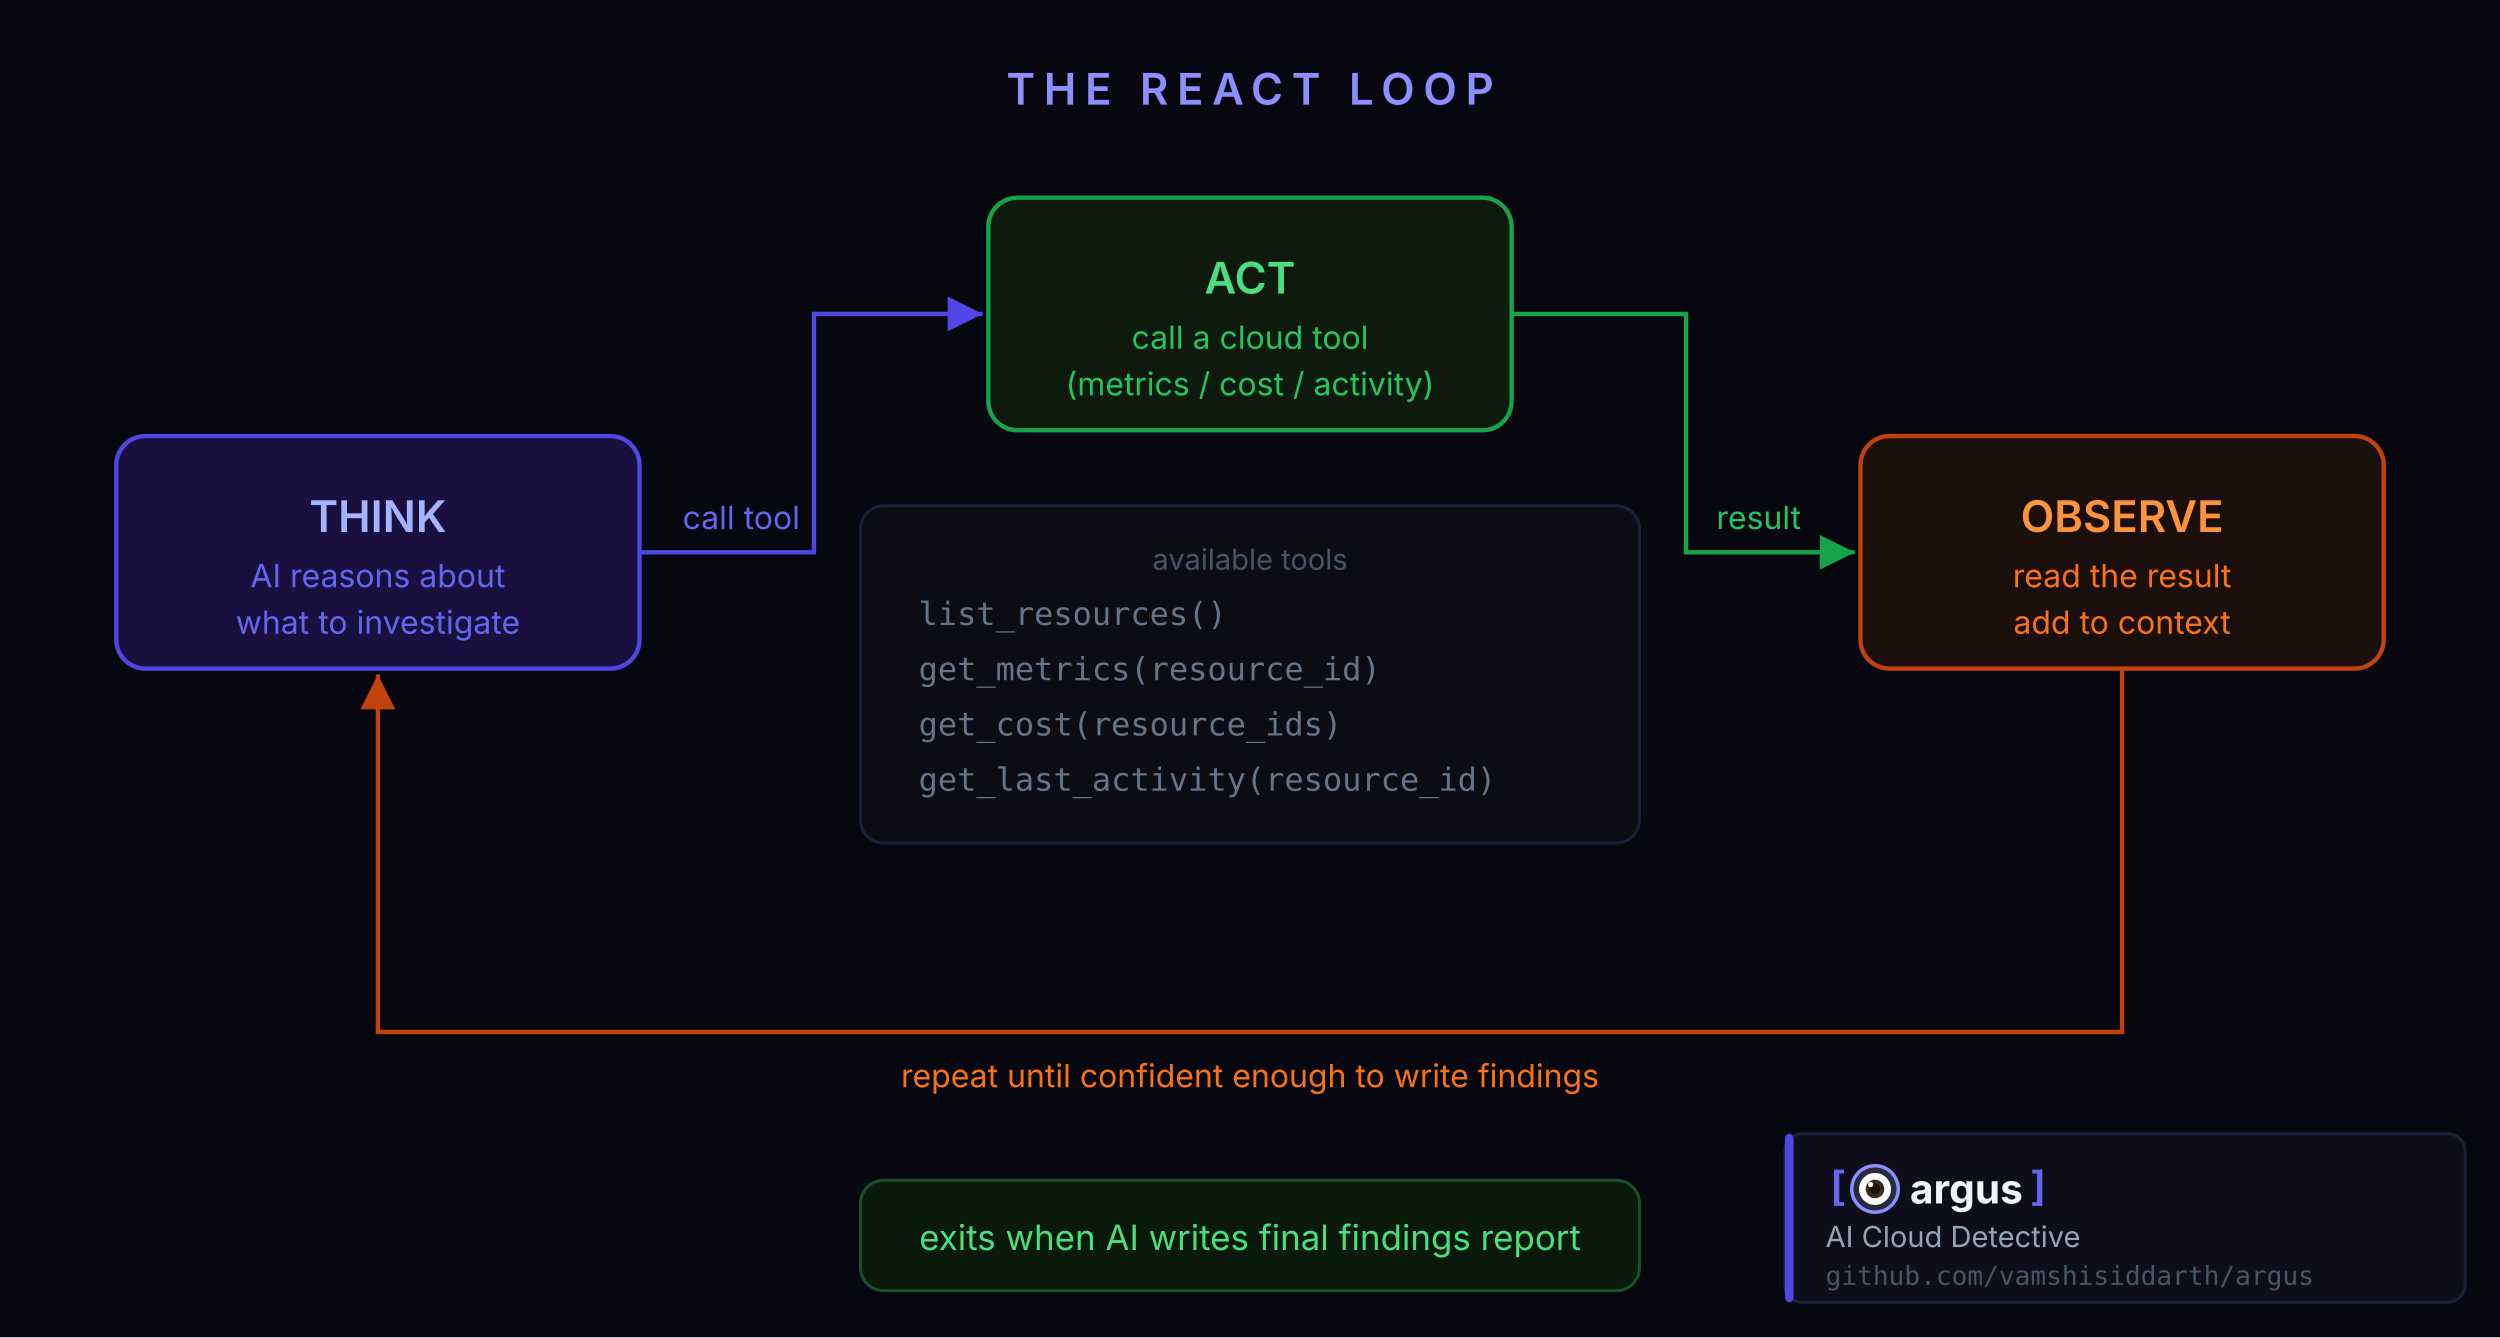
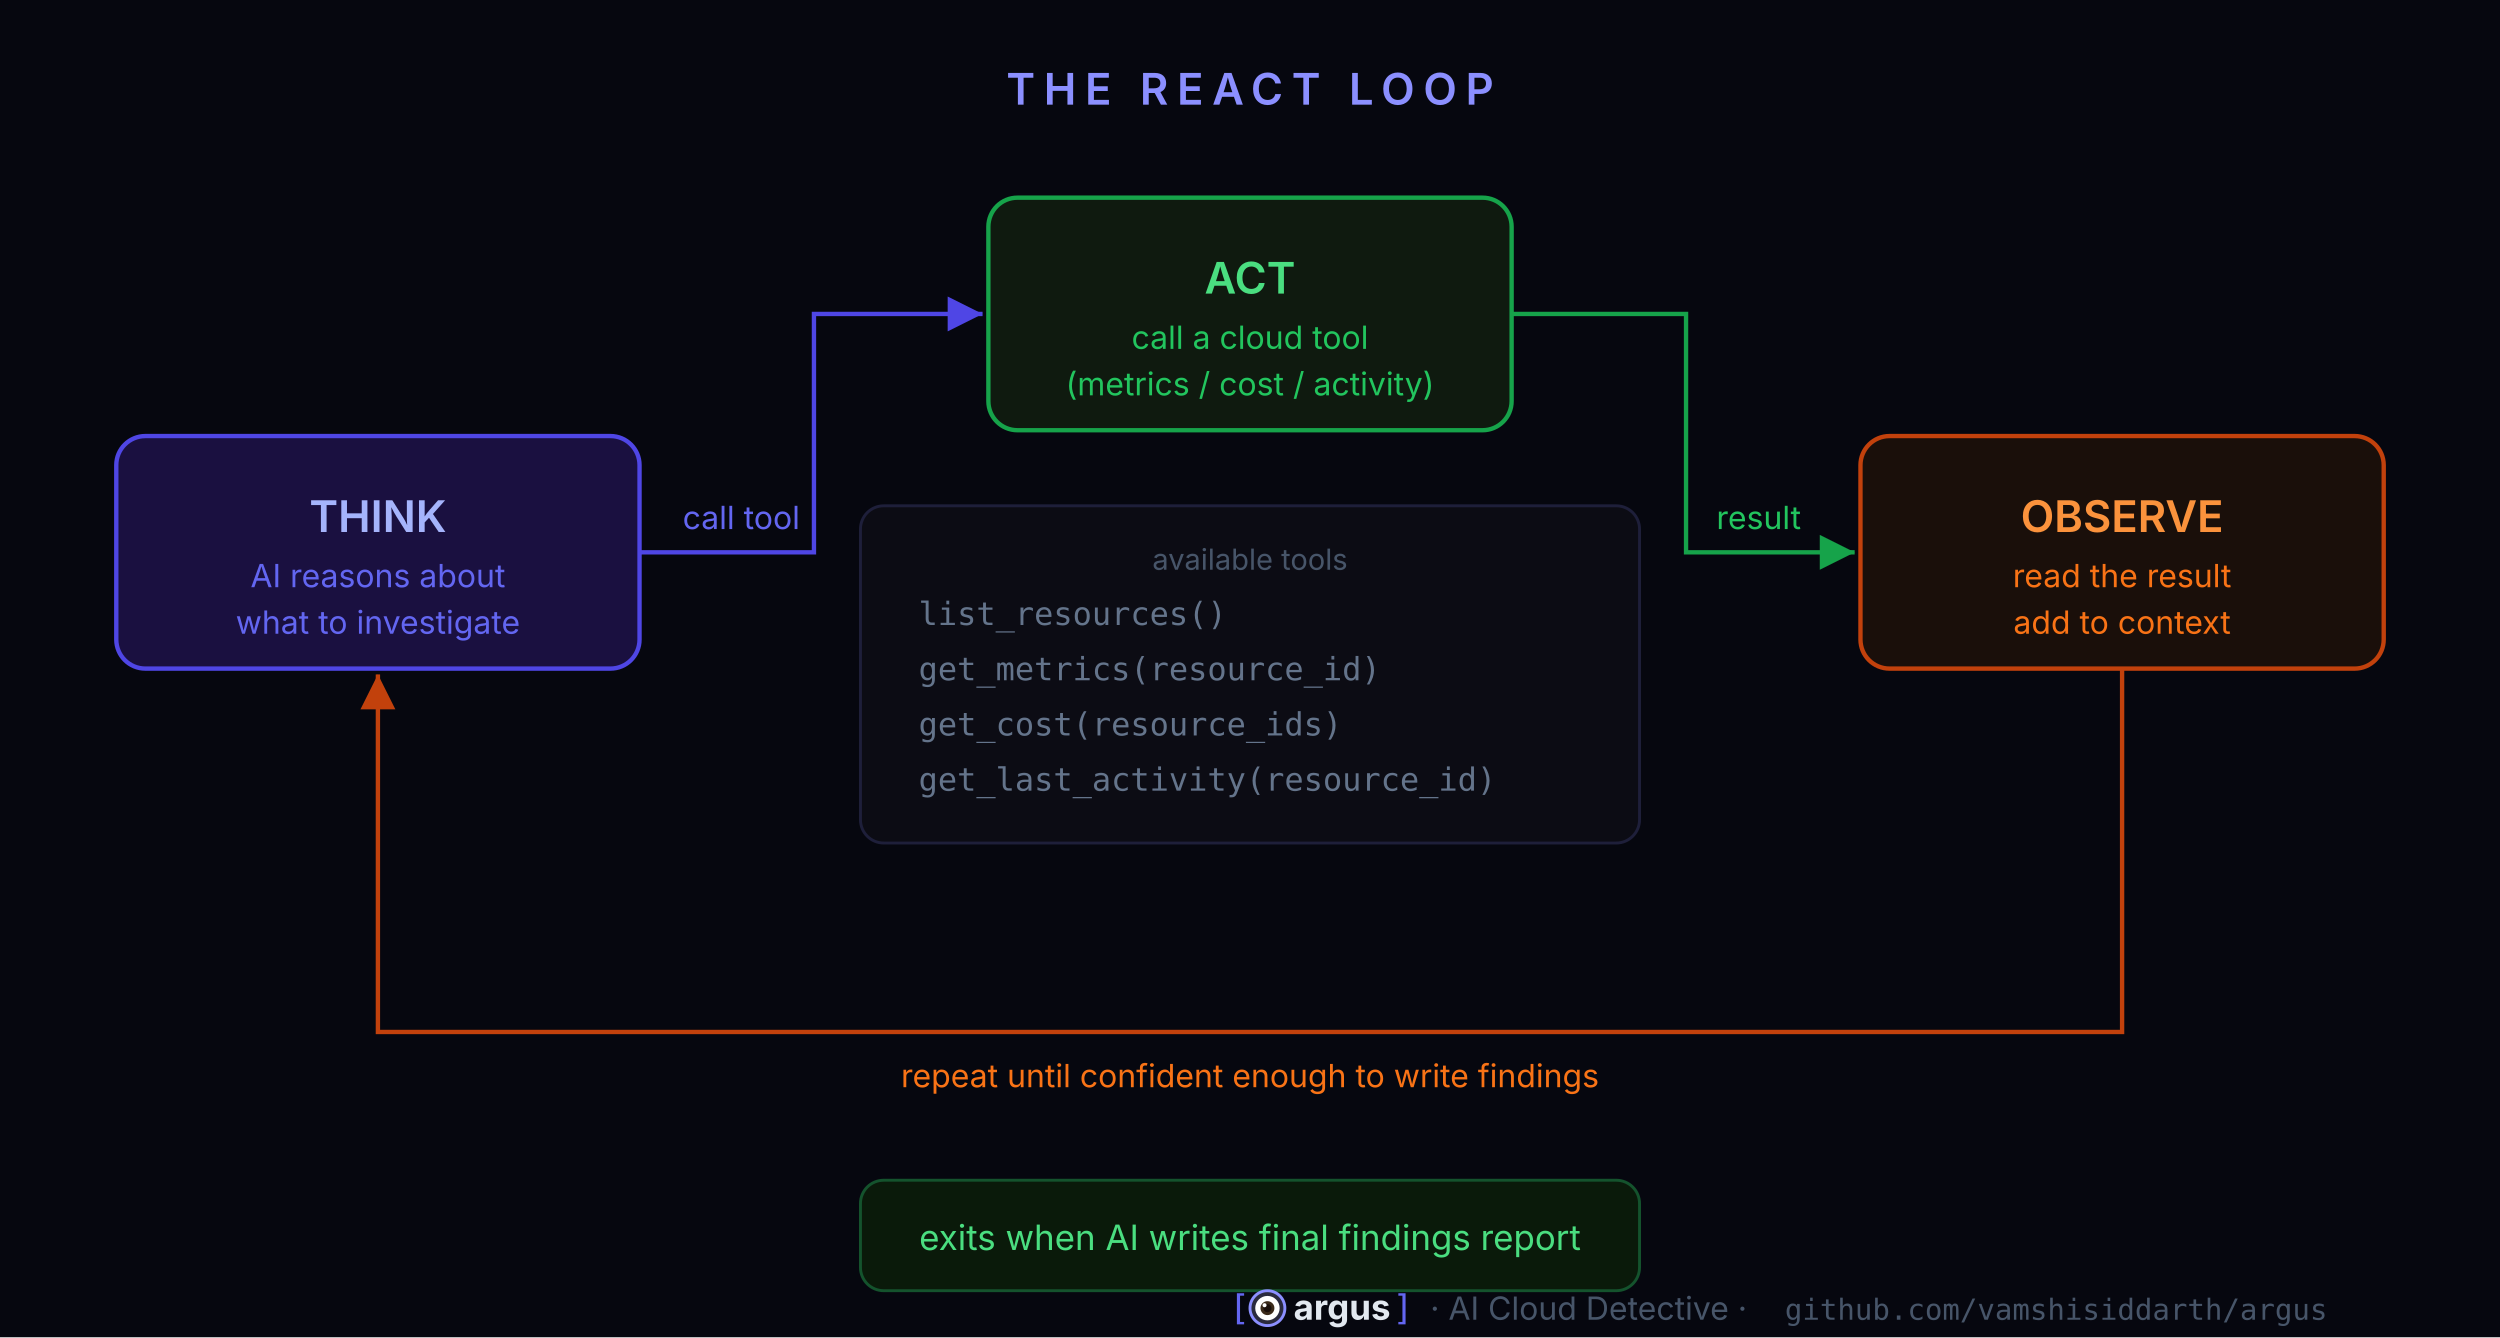
<svg xmlns="http://www.w3.org/2000/svg" viewBox="0 0 860 460" preserveAspectRatio="xMidYMid meet" style="width:100%;height:auto">
  <rect width="860" height="460" fill="#06070f" />
  <text x="430" y="36" font-family="-apple-system,BlinkMacSystemFont,'Segoe UI',sans-serif" font-size="15" font-weight="600" fill="#8b8fff" text-anchor="middle" letter-spacing="3">THE REACT LOOP</text>
  <rect x="40" y="150" width="180" height="80" rx="10" fill="#1a1040" stroke="#4f46e5" stroke-width="1.5" />
  <text x="130" y="183" font-family="-apple-system,BlinkMacSystemFont,'Segoe UI',sans-serif" font-size="15" font-weight="600" fill="#a5b4fc" text-anchor="middle">THINK</text>
  <text x="130" y="202" font-family="-apple-system,BlinkMacSystemFont,'Segoe UI',sans-serif" font-size="11" fill="#6366f1" text-anchor="middle">AI reasons about</text>
  <text x="130" y="218" font-family="-apple-system,BlinkMacSystemFont,'Segoe UI',sans-serif" font-size="11" fill="#6366f1" text-anchor="middle">what to investigate</text>
  <rect x="340" y="68" width="180" height="80" rx="10" fill="#0f1a0f" stroke="#16a34a" stroke-width="1.5" />
  <text x="430" y="101" font-family="-apple-system,BlinkMacSystemFont,'Segoe UI',sans-serif" font-size="15" font-weight="600" fill="#4ade80" text-anchor="middle">ACT</text>
  <text x="430" y="120" font-family="-apple-system,BlinkMacSystemFont,'Segoe UI',sans-serif" font-size="11" fill="#22c55e" text-anchor="middle">call a cloud tool</text>
  <text x="430" y="136" font-family="-apple-system,BlinkMacSystemFont,'Segoe UI',sans-serif" font-size="11" fill="#22c55e" text-anchor="middle">(metrics / cost / activity)</text>
  <rect x="640" y="150" width="180" height="80" rx="10" fill="#1a0f0a" stroke="#c2410c" stroke-width="1.5" />
  <text x="730" y="183" font-family="-apple-system,BlinkMacSystemFont,'Segoe UI',sans-serif" font-size="15" font-weight="600" fill="#fb923c" text-anchor="middle">OBSERVE</text>
  <text x="730" y="202" font-family="-apple-system,BlinkMacSystemFont,'Segoe UI',sans-serif" font-size="11" fill="#f97316" text-anchor="middle">read the result</text>
  <text x="730" y="218" font-family="-apple-system,BlinkMacSystemFont,'Segoe UI',sans-serif" font-size="11" fill="#f97316" text-anchor="middle">add to context</text>
  <polyline points="220,190 280,190 280,108 338,108" fill="none" stroke="#4f46e5" stroke-width="1.5" stroke-linejoin="miter" />
  <polygon points="338,108 326,102 326,114" fill="#4f46e5" />
  <text x="255" y="182" font-family="-apple-system,BlinkMacSystemFont,'Segoe UI',sans-serif" font-size="11" fill="#6366f1" text-anchor="middle">call tool</text>
  <polyline points="520,108 580,108 580,190 638,190" fill="none" stroke="#16a34a" stroke-width="1.5" stroke-linejoin="miter" />
  <polygon points="638,190 626,184 626,196" fill="#16a34a" />
  <text x="605" y="182" font-family="-apple-system,BlinkMacSystemFont,'Segoe UI',sans-serif" font-size="11" fill="#22c55e" text-anchor="middle">result</text>
  <polyline points="730,230 730,355 130,355 130,232" fill="none" stroke="#c2410c" stroke-width="1.5" stroke-linejoin="miter" />
  <polygon points="130,232 124,244 136,244" fill="#c2410c" />
  <text x="430" y="374" font-family="-apple-system,BlinkMacSystemFont,'Segoe UI',sans-serif" font-size="11" fill="#f97316" text-anchor="middle">repeat until confident enough to write findings</text>
  <rect x="296" y="174" width="268" height="116" rx="8" fill="#0c0c14" stroke="#1e1f3a" stroke-width="1" />
  <text x="430" y="196" font-family="-apple-system,BlinkMacSystemFont,'Segoe UI',sans-serif" font-size="10" fill="#475569" text-anchor="middle">available tools</text>
  <text x="316" y="215" font-family="ui-monospace,'SF Mono',Menlo,monospace" font-size="11" fill="#64748b">list_resources()</text>
  <text x="316" y="234" font-family="ui-monospace,'SF Mono',Menlo,monospace" font-size="11" fill="#64748b">get_metrics(resource_id)</text>
  <text x="316" y="253" font-family="ui-monospace,'SF Mono',Menlo,monospace" font-size="11" fill="#64748b">get_cost(resource_ids)</text>
  <text x="316" y="272" font-family="ui-monospace,'SF Mono',Menlo,monospace" font-size="11" fill="#64748b">get_last_activity(resource_id)</text>
  <rect x="296" y="406" width="268" height="38" rx="8" fill="#0a1a0a" stroke="#14532d" stroke-width="1" />
  <text x="430" y="430" font-family="-apple-system,BlinkMacSystemFont,'Segoe UI',sans-serif" font-size="12" fill="#4ade80" text-anchor="middle">exits when AI writes final findings report</text>
-   <rect x="614" y="390" width="234" height="58" rx="6" fill="#0d0e1a" stroke="#1e1f3a" stroke-width="1" />
-   <rect x="614" y="390" width="3" height="58" rx="2" fill="#4f46e5" />
-   <text x="628" y="413" font-family="ui-monospace,'SF Mono',Menlo,monospace" font-size="14" font-weight="600" fill="#6366f1">[</text>
-   <circle cx="645" cy="409" r="8" fill="#2a2a3e" stroke="#8b8fff" stroke-width="1.2" />
-   <circle cx="645" cy="409" r="5.5" fill="white" />
-   <circle cx="645" cy="409" r="3.2" fill="#3b2a1a" />
-   <circle cx="645" cy="409" r="1.8" fill="#1a0f0a" />
-   <circle cx="643.5" cy="407.5" r="0.9" fill="white" />
-   <text x="657" y="414" font-family="-apple-system,BlinkMacSystemFont,'Segoe UI',sans-serif" font-size="14" font-weight="700" fill="#f1f5f9">argus</text>
-   <text x="697" y="413" font-family="ui-monospace,'SF Mono',Menlo,monospace" font-size="14" font-weight="600" fill="#6366f1">]</text>
-   <text x="628" y="429" font-family="-apple-system,BlinkMacSystemFont,'Segoe UI',sans-serif" font-size="10" fill="#94a3b8">AI Cloud Detective</text>
-   <text x="628" y="442" font-family="ui-monospace,'SF Mono',Menlo,monospace" font-size="9" fill="#475569">github.com/vamshisiddarth/argus</text>
+   <text x="430" y="454" font-family="ui-monospace,'SF Mono',Menlo,monospace" font-size="12" fill="#6366f1" text-anchor="end">[</text>
+   <circle cx="436" cy="450" r="6" fill="#2a2a3e" stroke="#8b8fff" stroke-width="1" />
+   <circle cx="436" cy="450" r="4.2" fill="white" />
+   <circle cx="436" cy="450" r="2.4" fill="#3b2a1a" />
+   <circle cx="436" cy="450" r="1.4" fill="#1a0f0a" />
+   <circle cx="435" cy="449" r="0.7" fill="white" />
+   <text x="445" y="454" font-family="-apple-system,BlinkMacSystemFont,'Segoe UI',sans-serif" font-size="12" font-weight="700" fill="#e2e8f0">argus</text>
+   <text x="479" y="454" font-family="ui-monospace,'SF Mono',Menlo,monospace" font-size="12" fill="#6366f1">]</text>
+   <text x="492" y="454" font-family="-apple-system,BlinkMacSystemFont,'Segoe UI',sans-serif" font-size="11" fill="#475569">· AI Cloud Detective ·</text>
+   <text x="614" y="454" font-family="ui-monospace,'SF Mono',Menlo,monospace" font-size="10" fill="#475569">github.com/vamshisiddarth/argus</text>
</svg>
